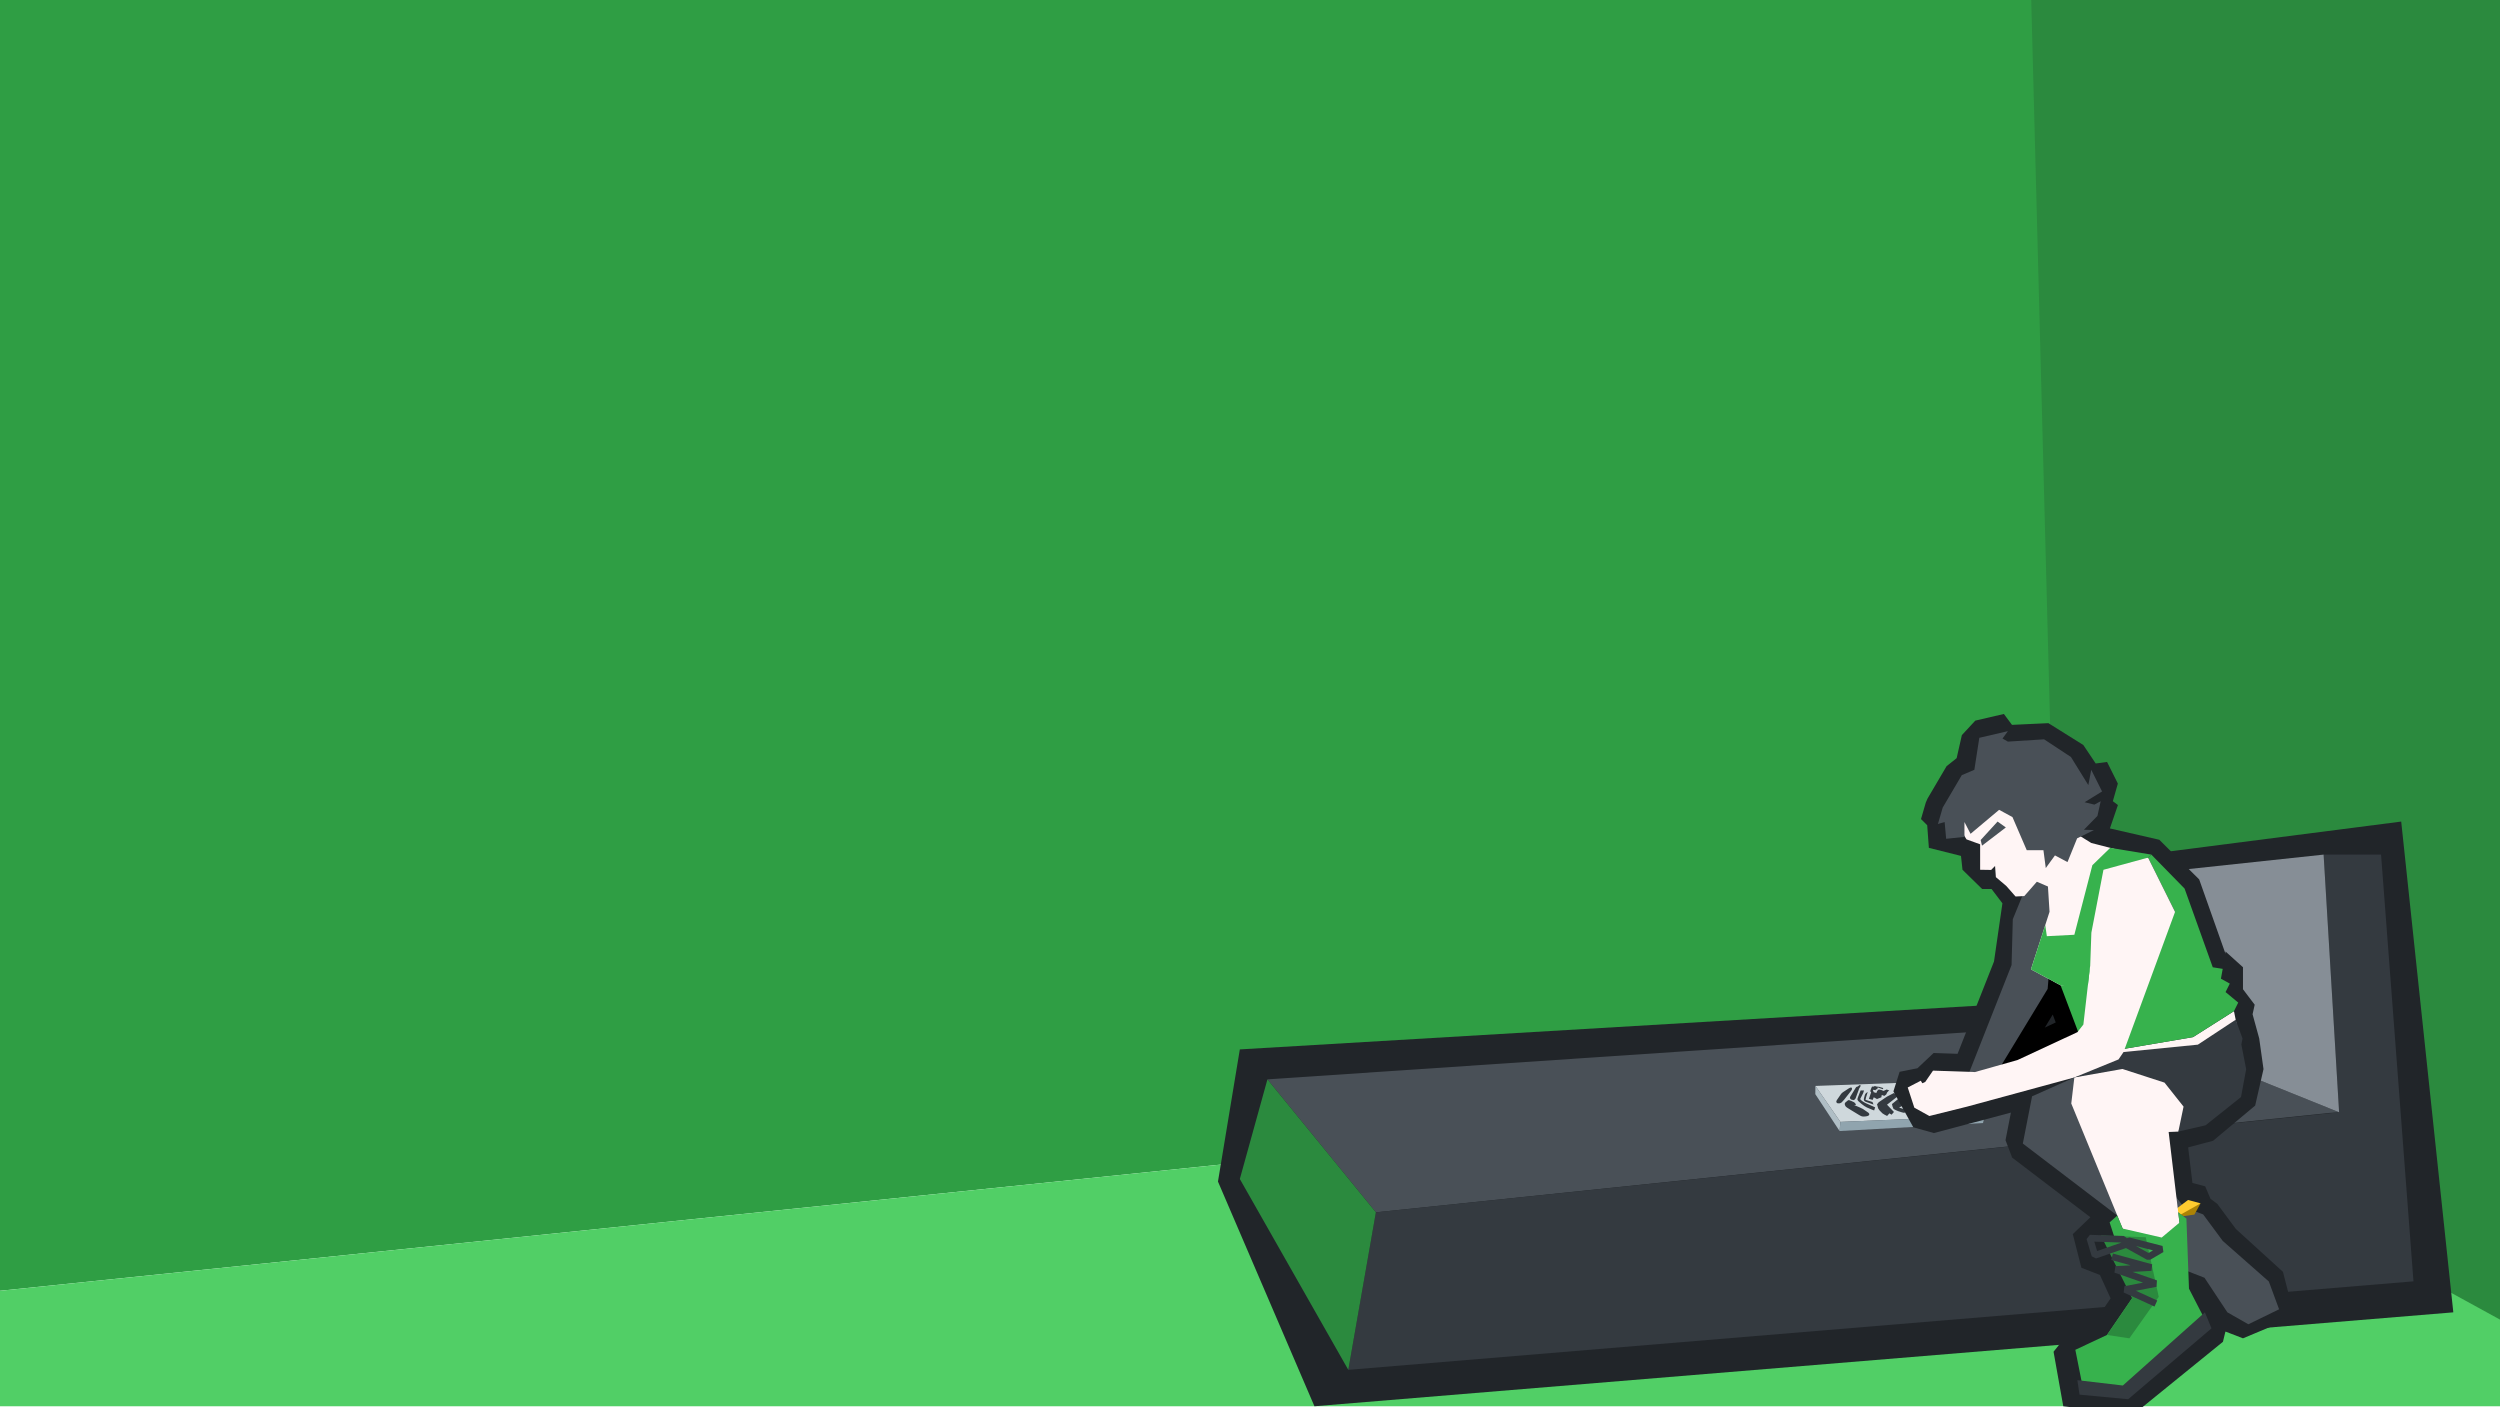
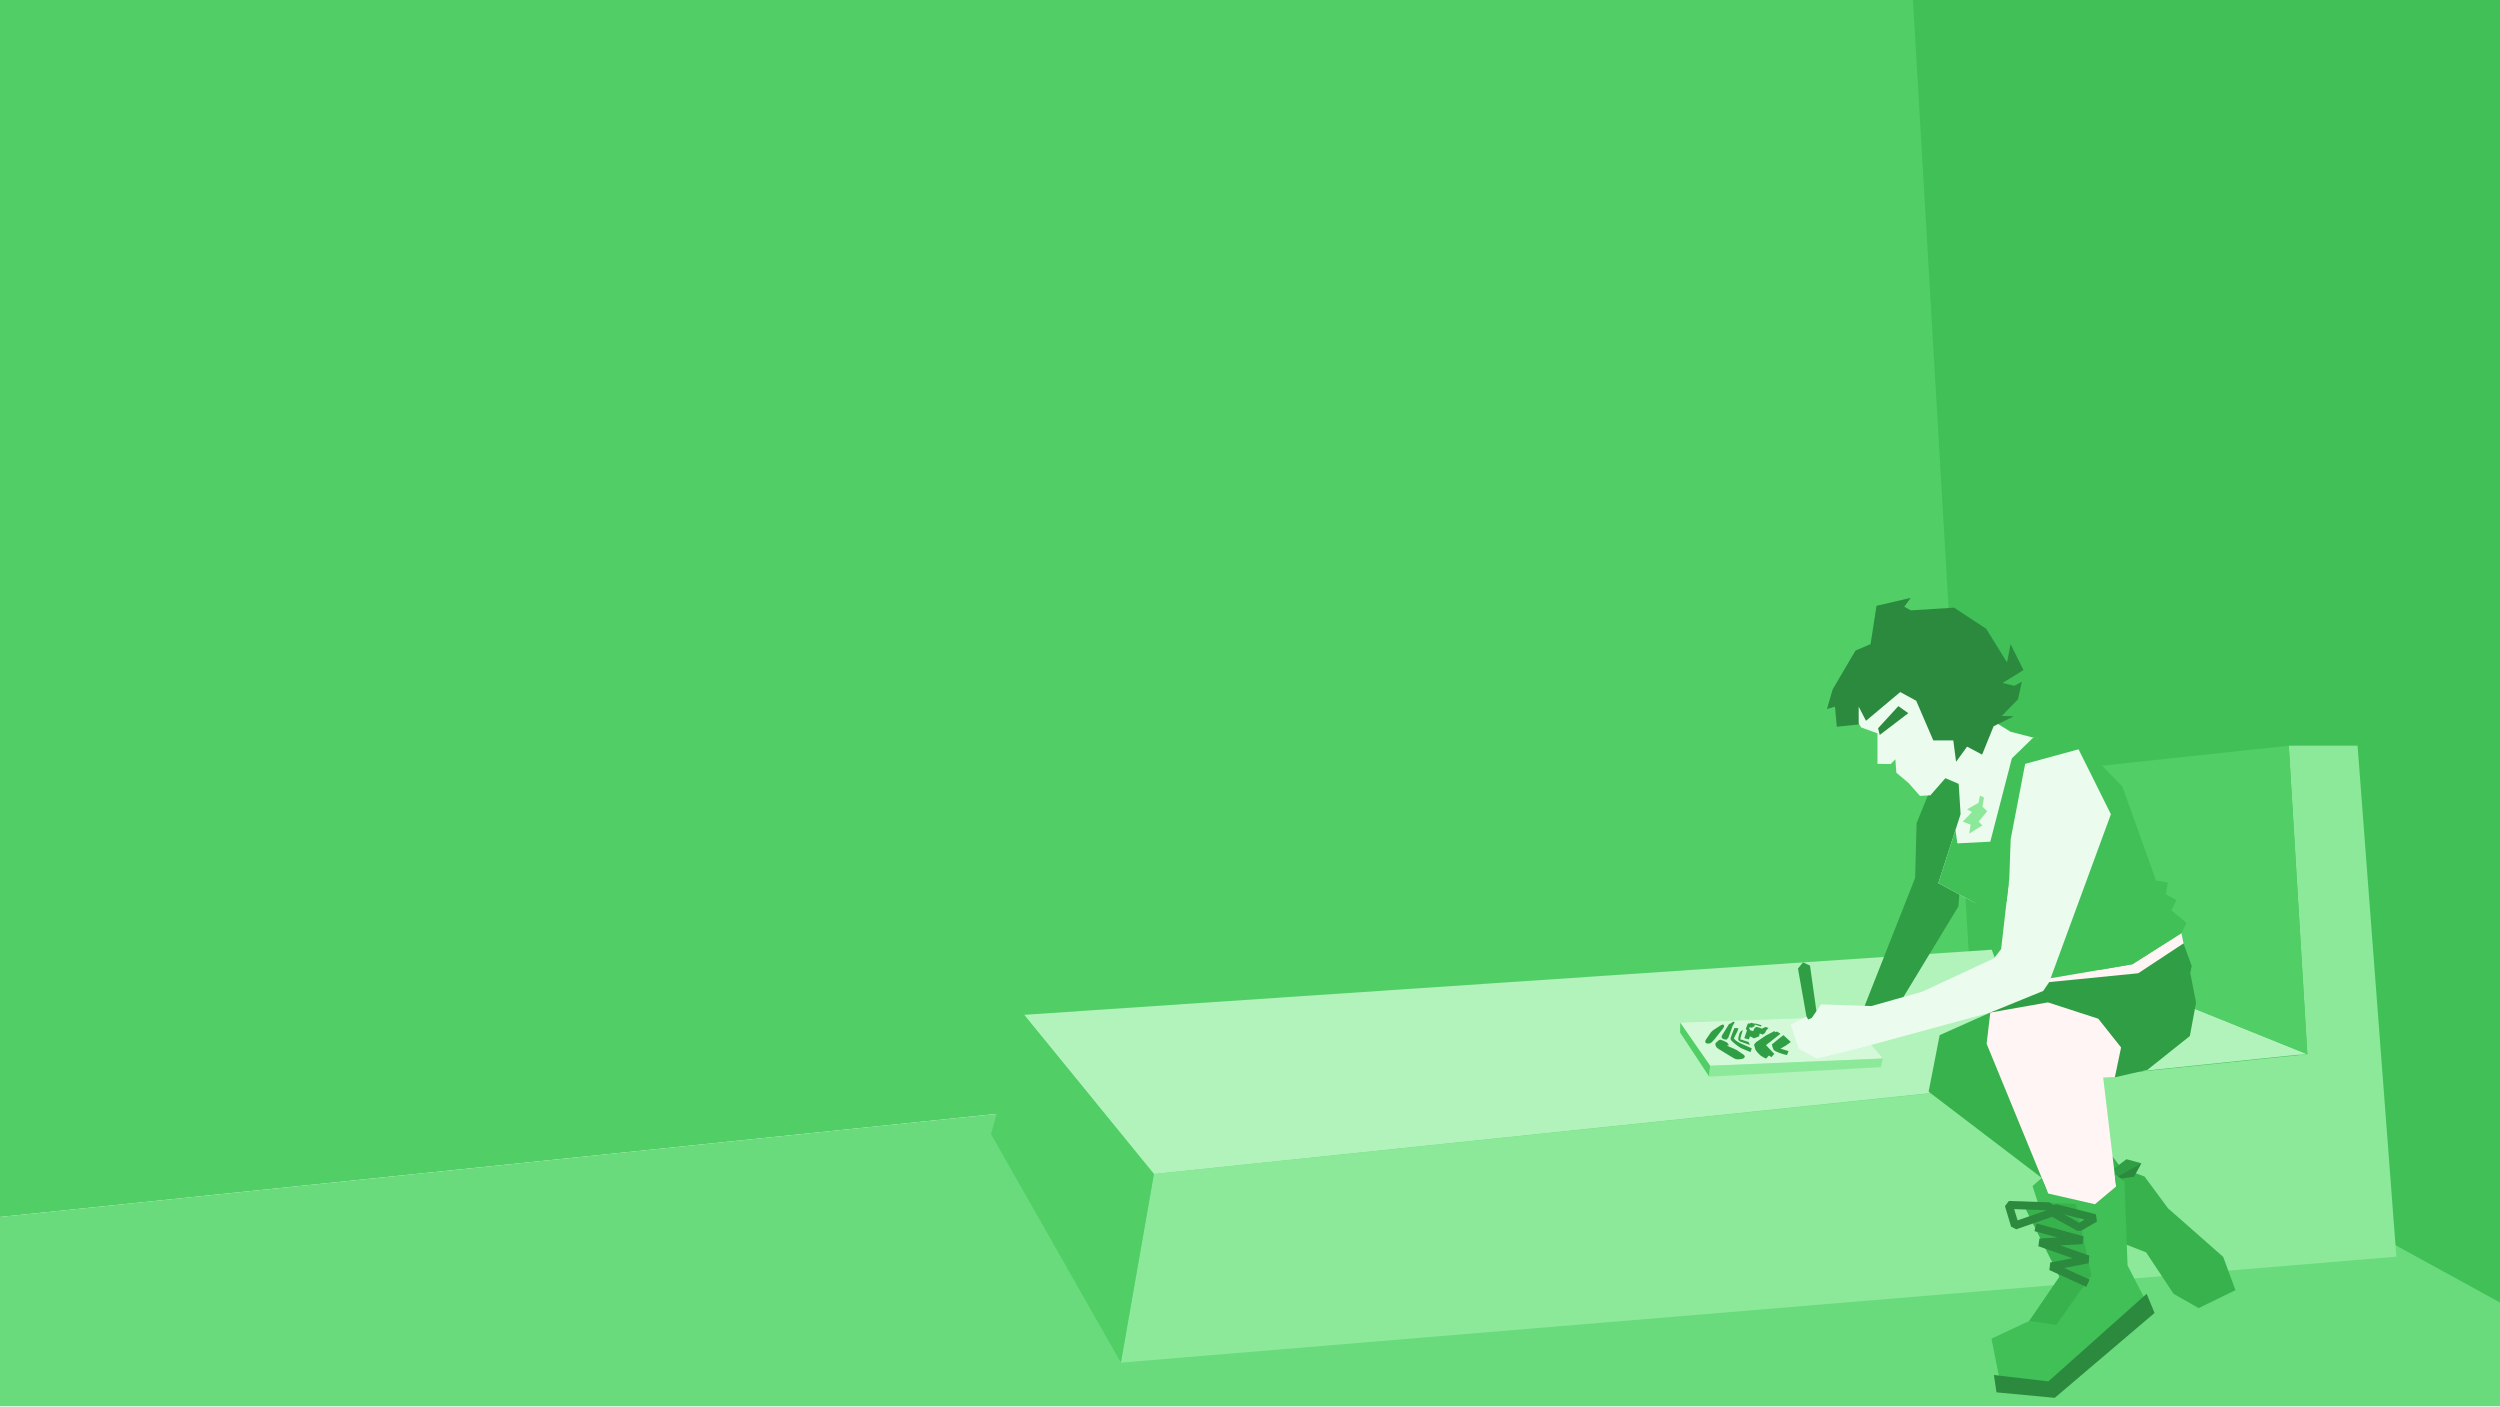
<svg xmlns="http://www.w3.org/2000/svg" version="1.1" id="svg3820" width="960" height="540" viewBox="0 0 960 540">
  <defs id="defs3824">
    <clipPath id="clipPath3842" clipPathUnits="userSpaceOnUse">
      <rect style="stroke-width:3.775" y="0" x="0" height="1056" width="816" id="rect3844" />
    </clipPath>
    <clipPath id="clipPath3842-3" clipPathUnits="userSpaceOnUse">
      <rect style="stroke-width:3.775" y="0" x="0" height="1056" width="816" id="rect3844-5" />
    </clipPath>
    <clipPath id="clipPath3842-3-9" clipPathUnits="userSpaceOnUse">
      <rect style="stroke-width:3.775" y="0" x="0" height="1056" width="816" id="rect3844-5-1" />
    </clipPath>
    <clipPath id="clipPath3842-3-9-2" clipPathUnits="userSpaceOnUse">
      <rect style="stroke-width:3.775" y="0" x="0" height="1056" width="816" id="rect3844-5-1-7" />
    </clipPath>
    <clipPath id="clipPath3842-3-9-2-3" clipPathUnits="userSpaceOnUse">
      <rect style="stroke-width:3.775" y="0" x="0" height="1056" width="816" id="rect3844-5-1-7-6" />
    </clipPath>
  </defs>
  <g style="display:inline" id="layer8" transform="translate(0,-516)" />
  <g style="display:inline" id="layer13" transform="translate(0,-516)">
    <g style="display:inline;opacity:1" id="layer16">
-       <path id="path1056" d="M -5.684341886080802e-14,1011.662 3.979039320256561e-13,516 H 960 L 960,912.401 Z" style="fill:#2f9e44;stroke:none;stroke-width:0.298px;stroke-linecap:butt;stroke-linejoin:miter;stroke-opacity:1" />
+       <path id="path1056" d="M 2.842170943040401e-14,516 H 960 V 884.046 L 2.842170943040401e-14,983.308 Z" style="display:inline;fill:#51cf66;stroke:none;stroke-width:0.357px;stroke-linecap:butt;stroke-linejoin:miter;stroke-opacity:1" />
+       <path id="path1022" d="M 960,884.046 V 936.117 1056 H 2.842170943040401e-14 V 983.308 Z" style="display:inline;fill:#69db7c;stroke:none;stroke-width:0.357px;stroke-linecap:butt;stroke-linejoin:miter;stroke-opacity:1" />
+       <path style="font-variation-settings:normal;display:inline;vector-effect:none;fill:#40c057;fill-opacity:1;stroke-width:1;stroke-linecap:butt;stroke-linejoin:miter;stroke-miterlimit:4;stroke-dasharray:1, 5.997;stroke-dashoffset:0;stroke-opacity:1;-inkscape-stroke:none;paint-order:fill markers stroke" d="M 1920,473.46 1581.535,287.798 1543.485,-361.913 H 1920 Z" id="path18" transform="matrix(0.5987275,0,0,0.5987275,-189.5568,732.6872)" />
+       <path id="path880" style="display:inline;fill:#b2f2bb;stroke:none;stroke-width:0.357px;stroke-linecap:butt;stroke-linejoin:miter;stroke-opacity:1" d="M 783.329,879.409 778.969,879.718 778.987,879.725 393.236,905.695 443.106,966.818 881.527,921.119 886.019,920.827 Z" />
+       <path id="path14" style="font-variation-settings:normal;display:inline;vector-effect:none;fill:#8ce99a;fill-opacity:1;stroke-width:0.598;stroke-linecap:butt;stroke-linejoin:miter;stroke-miterlimit:4;stroke-dasharray:0.598, 3.591;stroke-dashoffset:0;stroke-opacity:1;-inkscape-stroke:none;paint-order:fill markers stroke" d="M 878.891,802.34 886.019,920.827 443.106,966.818 430.419,1039.259 920.209,998.562 905.306,802.34 Z" />
+       <path style="font-variation-settings:normal;display:inline;vector-effect:none;fill:#51cf66;fill-opacity:1;stroke-width:0.598;stroke-linecap:butt;stroke-linejoin:miter;stroke-miterlimit:4;stroke-dasharray:0.598, 3.591;stroke-dashoffset:0;stroke-opacity:1;-inkscape-stroke:none;paint-order:fill markers stroke" d="M 393.236,905.695 380.545,951.502 430.419,1039.259 443.106,966.818 Z" id="path19" />
+       <path style="font-variation-settings:normal;display:inline;vector-effect:none;fill:#51cf66;fill-opacity:1;stroke-width:0.598;stroke-linecap:butt;stroke-linejoin:miter;stroke-miterlimit:4;stroke-dasharray:0.598, 3.591;stroke-dashoffset:0;stroke-opacity:1;-inkscape-stroke:none;paint-order:fill markers stroke;stop-color:#000000" d="M 878.891,802.34 782.045,812.708 795.297,872.256 842.837,903.41 886.019,920.827 Z" id="path21" />
+       <path style="display:inline;fill:#d3f9d8;stroke:none;stroke-width:0.357px;stroke-linecap:butt;stroke-linejoin:miter;stroke-opacity:1" d="M 723.023,922.46 656.699,925.246 645.21,908.711 709.269,906.372 Z" id="path1190" />
+       <path style="display:inline;fill:#51cf66;stroke:none;stroke-width:0.357px;stroke-linecap:butt;stroke-linejoin:miter;stroke-opacity:1" d="M 656.699,925.246 656.326,929.449 645.167,912.499 645.21,908.711 Z" id="path1192" />
+       <path style="display:inline;fill:#8ce99a;stroke:none;stroke-width:0.357px;stroke-linecap:butt;stroke-linejoin:miter;stroke-opacity:1" d="M 723.023,922.46 722.272,925.781 656.326,929.449 656.699,925.246 Z" id="path1194" />
+       <path style="display:inline;fill:#2f9e44;fill-rule:nonzero;stroke:none;stroke-width:0.357" d="M 665.5,908.341 C 665.536,908.334 665.574,908.336 665.609,908.351 665.769,908.444 665.953,908.492 666.122,908.568 665.833,909.061 665.544,909.555 665.255,910.048 665.191,910.083 665.155,910.19 665.217,910.244 L 663.673,914.477 C 663.437,914.733 663.201,914.99 662.964,915.246 662.568,915.173 662.171,915.099 661.774,915.025 661.502,914.847 661.207,914.636 661.12,914.304 661.12,914.299 661.12,914.298 661.12,914.294 661.075,914.263 661.044,914.236 661.048,914.228 661.068,914.201 661.086,914.174 661.105,914.147 661.098,913.921 661.194,913.698 661.314,913.51 661.954,912.462 662.604,911.421 663.247,910.376 663.461,910.03 663.675,909.684 663.888,909.338 664.025,909.153 664.25,909.02 664.485,909.038 664.856,908.925 665.083,908.586 665.401,908.386 665.43,908.364 665.464,908.348 665.501,908.341 Z M 673.387,908.744 673.417,908.78 C 673.424,908.848 673.323,908.728 673.387,908.744 Z M 672.57,908.762 C 672.827,908.841 673.083,908.92 673.339,908.998 L 674.518,909.125 C 675.156,909.314 675.794,909.503 676.432,909.693 676.344,909.866 676.257,910.038 676.169,910.211 675.473,909.964 674.778,909.718 674.082,909.471 674,909.511 673.89,909.486 673.838,909.409 673.793,909.441 673.874,909.507 673.82,909.534 673.757,909.795 673.692,910.056 673.627,910.317 L 673.059,910.215 C 673.014,910.368 672.971,910.522 672.927,910.675 672.559,910.607 672.191,910.54 671.824,910.472 671.771,910.65 671.718,910.828 671.665,911.006 671.779,911.121 671.894,911.236 672.008,911.351 671.996,911.428 671.984,911.505 671.974,911.582 672.392,911.708 672.81,911.833 673.229,911.959 673.284,911.939 673.213,911.853 673.274,911.838 673.395,911.554 673.516,911.271 673.637,910.987 673.876,910.767 674.115,910.547 674.355,910.327 674.738,910.41 675.122,910.494 675.505,910.578 675.847,910.724 676.189,910.87 676.531,911.016 676.531,910.968 676.594,910.921 676.635,910.96 L 677.749,910.452 C 677.821,910.426 677.903,910.414 677.96,910.356 L 678.969,910.697 678.913,910.722 C 678.958,910.711 679.03,910.727 679.053,910.669 679.076,910.678 679.113,910.739 679.145,910.702 678.843,911.021 678.542,911.339 678.24,911.658 678.077,911.994 677.914,912.329 677.75,912.665 677.466,912.872 677.183,913.079 676.899,913.287 L 675.85,912.907 C 675.691,912.907 675.578,913.095 675.637,913.238 L 675.55,913.927 C 674.875,914.196 674.201,914.466 673.526,914.736 673.183,914.546 672.84,914.356 672.496,914.166 672.337,914.093 672.177,914.02 672.018,913.948 671.861,914.341 671.703,914.735 671.546,915.128 670.966,914.972 670.386,914.815 669.806,914.659 670.147,913.658 670.489,912.657 670.83,911.656 670.69,911.47 670.551,911.283 670.411,911.097 670.54,910.728 670.67,910.359 670.799,909.99 670.946,909.65 671.093,909.31 671.24,908.97 671.387,909.001 671.533,909.031 671.68,909.061 671.661,909.146 671.829,909.131 671.798,909.051 672.056,908.955 672.314,908.858 672.572,908.762 Z M 661.699,909.418 C 662.014,909.585 662.117,910.003 661.999,910.323 661.869,910.689 661.599,910.981 661.368,911.286 660.407,912.507 659.447,913.729 658.486,914.95 658.084,915.391 657.682,915.831 657.28,916.272 656.932,916.464 656.589,916.726 656.173,916.725 655.823,916.744 655.428,916.768 655.132,916.548 654.865,916.34 654.758,915.959 654.869,915.64 654.984,915.302 655.214,915.018 655.407,914.722 655.948,913.938 656.488,913.153 657.029,912.369 657.297,912.049 657.61,911.766 657.96,911.538 658.794,910.963 659.65,910.423 660.501,909.874 660.807,909.698 661.124,909.533 661.465,909.436 661.542,909.423 661.621,909.405 661.699,909.418 Z M 665.998,910.761 666.01,910.776 C 666.003,910.83 666.103,910.831 666.105,910.781 666.15,910.768 666.206,910.816 666.238,910.766 666.297,910.835 666.395,910.738 666.458,910.796 L 667.545,910.811 667.191,911.968 C 666.718,912.9 666.245,913.832 665.772,914.764 666.051,915.044 666.33,915.324 666.61,915.603 667.089,915.898 667.568,916.193 668.047,916.488 669.59,917.177 671.134,917.865 672.678,918.554 672.523,919.031 672.369,919.509 672.214,919.986 671.876,919.866 671.537,919.729 671.2,919.598 670.415,919.275 669.623,918.97 668.856,918.604 668.463,918.426 668.099,918.191 667.733,917.963 667.305,917.655 666.878,917.346 666.463,917.019 665.945,916.583 665.417,916.155 664.934,915.678 664.678,915.434 664.495,915.082 664.542,914.721 664.597,914.327 664.766,913.963 664.901,913.592 665.258,912.645 665.628,911.704 665.998,910.762 Z M 669.235,911.497 669.246,911.517 C 669,912.324 668.754,913.131 668.508,913.938 668.419,914.322 668.329,914.706 668.24,915.09 669.31,915.428 670.38,915.765 671.45,916.102 L 671.94,917.279 668.266,915.969 C 667.938,915.797 667.581,915.564 667.502,915.176 667.413,914.807 667.552,914.438 667.623,914.079 667.719,913.685 667.825,913.293 667.927,912.901 668.071,912.58 668.211,912.239 668.484,912.004 668.729,911.828 668.981,911.66 669.235,911.497 Z M 681.35,911.951 681.357,911.985 C 681.535,912.118 681.713,912.25 681.892,912.382 682.034,912.279 682.177,912.176 682.319,912.074 682.743,912.344 683.166,912.615 683.59,912.885 683.695,912.893 683.671,913.076 683.57,913.067 681.759,914.491 679.948,915.915 678.137,917.339 679.201,918.453 680.264,919.566 681.328,920.679 L 680.229,921.938 C 679.899,921.732 679.57,921.525 679.239,921.319 678.887,921.719 678.534,922.119 678.181,922.519 L 677.008,921.937 C 676.675,921.723 676.343,921.51 676.01,921.297 L 674.743,920.008 C 674.519,919.686 674.295,919.363 674.071,919.041 673.896,918.416 673.721,917.791 673.546,917.166 673.797,916.842 674.044,916.514 674.317,916.208 675.597,915.34 676.876,914.471 678.155,913.603 679.217,913.046 680.277,912.485 681.351,911.951 Z M 677.16,912.198 C 677.16,912.193 677.153,912.193 677.142,912.203 L 677.127,912.228 C 677.139,912.239 677.165,912.208 677.16,912.2 Z M 676.694,912.241 C 676.686,912.236 676.686,912.241 676.678,912.252 L 676.671,912.283 C 676.689,912.288 676.702,912.246 676.694,912.241 Z M 684.85,913.52 C 684.866,913.515 684.883,913.52 684.896,913.529 L 687.449,915.921 687.659,916.139 C 686.981,916.621 686.302,917.103 685.623,917.585 684.983,917.953 684.342,918.321 683.702,918.689 684.737,918.999 685.771,919.309 686.806,919.619 686.628,920.062 686.45,920.505 686.272,920.948 686.242,921.009 686.213,921.069 686.184,921.13 L 684.966,920.854 683.301,920.321 C 682.938,920.166 682.576,920.011 682.213,919.856 681.856,919.668 681.499,919.479 681.141,919.291 680.987,918.92 680.833,918.549 680.68,918.179 680.589,917.803 680.498,917.428 680.407,917.053 681.424,916.216 682.441,915.379 683.459,914.542 L 684.805,913.539 C 684.817,913.53 684.832,913.522 684.85,913.52 Z M 674.528,913.843 C 674.515,913.843 674.499,913.847 674.498,913.849 L 674.536,913.861 C 674.55,913.848 674.543,913.843 674.528,913.842 Z M 671.711,913.847 C 671.704,913.847 671.702,913.852 671.698,913.859 H 671.756 C 671.741,913.864 671.723,913.844 671.71,913.846 Z M 660.571,915.226 C 660.636,915.231 660.702,915.243 660.766,915.274 L 660.829,915.291 660.862,915.3 C 661.223,915.425 661.585,915.551 661.933,915.711 662.287,915.867 662.635,916.038 662.979,916.216 663.28,916.394 663.527,916.657 663.691,916.966 663.775,917.11 663.831,917.268 663.863,917.431 663.586,917.44 663.311,917.472 663.036,917.5 663.958,917.897 664.879,918.294 665.801,918.691 666.227,918.899 666.653,919.107 667.079,919.316 667.9,919.879 668.721,920.441 669.542,921.004 669.824,921.217 670.102,921.584 669.948,921.952 669.794,922.314 669.413,922.513 669.045,922.593 668.563,922.712 668.066,922.76 667.57,922.781 667.207,922.786 666.835,922.788 666.486,922.673 666.034,922.52 665.627,922.266 665.215,922.03 664.03,921.319 662.854,920.593 661.675,919.872 661.106,919.519 660.533,919.172 659.967,918.815 659.681,918.619 659.389,918.424 659.156,918.165 658.954,917.91 658.816,917.608 658.738,917.293 658.606,916.922 658.78,916.51 659.062,916.258 659.381,915.985 659.709,915.723 660.031,915.454 660.182,915.328 660.375,915.22 660.571,915.226 Z" id="path1225" />
+       <path style="font-variation-settings:normal;vector-effect:none;fill:#2f9e44;fill-opacity:1;stroke-width:0.598;stroke-linecap:butt;stroke-linejoin:miter;stroke-miterlimit:4;stroke-dasharray:0.598, 3.591;stroke-dashoffset:0;stroke-opacity:1;-inkscape-stroke:none;paint-order:fill markers stroke;stop-color:#000000" d="M 743.586,813.408 735.978,832.058 735.409,853.127 715.083,904.643 726.765,905.695 751.997,864.108 756.32,812.708 Z" id="path2" />
+       <path style="font-variation-settings:normal;vector-effect:none;fill:#fff5f5;fill-opacity:1;stroke-width:0.598;stroke-linecap:butt;stroke-linejoin:miter;stroke-miterlimit:4;stroke-dasharray:0.598, 3.591;stroke-dashoffset:0;stroke-opacity:1;-inkscape-stroke:none;paint-order:fill markers stroke;stop-color:#000000" d="M 776.123,900.421 776.984,893.389 818.833,886.269 837.67,874.324 839.245,882.194 821.66,894.869 787.972,896.025 Z" id="path7" />
+       <path style="font-variation-settings:normal;vector-effect:none;fill:#40c057;fill-opacity:1;stroke-width:0.598;stroke-linecap:butt;stroke-linejoin:miter;stroke-miterlimit:4;stroke-dasharray:0.598, 3.591;stroke-dashoffset:0;stroke-opacity:1;-inkscape-stroke:none;paint-order:fill markers stroke;stop-color:#000000" d="M 837.67,874.324 839.626,870.394 833.805,865.546 835.756,861.654 831.673,859.403 832.494,854.879 827.926,854.155 814.962,817.964 799.672,802.34 798.166,803.724 799.672,806.753 810.581,828.688 757.946,862.458 768.936,891.56 785.661,891.913 818.833,886.269 Z" id="path8" />
+       <path id="path1" style="font-variation-settings:normal;vector-effect:none;fill:#ebfbee;fill-opacity:1;stroke-width:0.598;stroke-linecap:butt;stroke-linejoin:miter;stroke-miterlimit:4;stroke-dasharray:0.598, 3.591;stroke-dashoffset:0;stroke-opacity:1;-inkscape-stroke:none;paint-order:fill markers stroke;stop-color:#000000" d="M 749.836,755.864 724.79,758.542 707.45,783.567 714.688,795.336 720.953,797.602 V 809.311 L 726.016,809.393 727.818,807.563 728.19,812.708 732.956,816.738 737.239,821.605 741.265,821.403 747.033,814.817 752.134,817.007 752.867,828.641 744.311,855.12 757.946,862.458 769.978,861.412 771.582,853.026 768.426,880.477 765.699,883.977 738.117,896.81 718.574,902.332 699.285,901.674 695.714,906.867 694.359,907.481 693.672,906.309 687.66,909.421 690.698,918.712 697.612,922.538 714.954,918.224 782.274,899.923 786.902,893.123 810.581,828.688 798.166,803.724 772.053,796.99 761.577,790.512 762.433,772.153 Z" />
+       <path style="font-variation-settings:normal;vector-effect:none;fill:#40c057;fill-opacity:1;stroke-width:0.598;stroke-linecap:butt;stroke-linejoin:miter;stroke-miterlimit:4;stroke-dasharray:0.598, 3.591;stroke-dashoffset:0;stroke-opacity:1;-inkscape-stroke:none;paint-order:fill markers stroke;stop-color:#000000" d="M 757.946,862.458 744.311,855.12 750.895,834.744 751.63,839.851 764.274,839.201 772.559,807.216 780.77,799.238 799.672,802.34 798.166,803.724 777.661,809.32 772.102,838.242 771.582,853.026 770.526,862.212 Z" id="path9" />
+       <path id="path6" style="fill:#37b24d;fill-opacity:1;stroke-width:0.598;stroke-dasharray:0.598, 3.591;-inkscape-stroke:none;paint-order:fill markers stroke" d="M 782.274,899.923 764.273,904.817 744.836,913.486 740.589,935.209 784.171,968.433 785.296,972.964 790.241,973.061 815.78,993.669 824.116,996.911 834.646,1012.817 844.283,1018.307 858.419,1011.415 853.707,998.643 832.524,979.991 823.502,967.786 814.561,964.443 H 814.56 L 809.428,957.841 788.458,930.867 812.105,929.684 805.736,907.185 Z" />
+       <path id="path3" style="fill:#2b8a3e;fill-opacity:1;stroke-width:0.598;stroke-dasharray:0.598, 3.591;-inkscape-stroke:none;paint-order:fill markers stroke" d="M 733.715,745.576 720.573,748.633 718.295,763.352 712.513,765.805 703.752,780.7 701.553,788.264 704.63,787.358 705.328,795.068 713.739,794.192 V 787.358 L 716.542,792.79 729.685,781.751 735.817,785.08 742.389,800.319 H 750.061 L 751.14,808.521 755.36,802.707 761.129,805.777 765.553,794.865 773.298,791.057 768.668,790.912 774.894,784.554 776.389,777.796 773.48,779.358 768.992,778.258 777.022,773.301 772.054,763.352 770.703,770.383 762.714,757.463 750.362,749.333 733.715,750.385 731.248,748.971 Z" />
+       <path style="font-variation-settings:normal;vector-effect:none;fill:#2b8a3e;fill-opacity:1;stroke-width:0.535;stroke-linecap:butt;stroke-linejoin:miter;stroke-miterlimit:4;stroke-dasharray:0.535, 3.209;stroke-dashoffset:0;stroke-opacity:1;-inkscape-stroke:none;paint-order:fill markers stroke" d="M 814.328,968.575 819.472,967.877 822.306,962.705 813.301,964.476 812.771,967.383 Z" id="path12-2" />
+       <path style="font-variation-settings:normal;vector-effect:none;fill:#2f9e44;fill-opacity:1;stroke-width:0.535;stroke-linecap:butt;stroke-linejoin:miter;stroke-miterlimit:4;stroke-dasharray:0.535, 3.209;stroke-dashoffset:0;stroke-opacity:1;-inkscape-stroke:none;paint-order:fill markers stroke" d="M 813.297,967.786 822.306,962.705 816.562,961.14 810.557,965.687 Z" id="path12" />
+       <path style="fill:#fff5f5;fill-opacity:1;stroke-width:0.598;stroke-dasharray:0.598, 3.591;-inkscape-stroke:none;paint-order:fill markers stroke" d="M 764.274,904.816 762.862,916.798 793.874,992.297 815.063,992.253 807.634,929.882 812.105,929.684 821.269,910.718 797.965,895.682 Z" id="path5" />
+       <path style="font-variation-settings:normal;vector-effect:none;fill:#2f9e44;fill-opacity:1;stroke-width:0.598;stroke-linecap:butt;stroke-linejoin:miter;stroke-miterlimit:4;stroke-dasharray:0.598, 3.591;stroke-dashoffset:0;stroke-opacity:1;-inkscape-stroke:none;paint-order:fill markers stroke;stop-color:#000000" d="M 840.905,913.825 824.623,926.808 812.105,929.684 814.495,918.223 805.736,907.185 786.394,900.913 764.274,904.816 784.588,896.523 786.902,893.123 821.075,889.729 838.458,878.259 841.606,886.902 841.074,889.667 843.282,901.011 Z" id="path4" />
+       <path style="font-variation-settings:normal;vector-effect:none;fill:#40c057;fill-opacity:1;stroke-width:0.598;stroke-linecap:butt;stroke-linejoin:miter;stroke-miterlimit:4;stroke-dasharray:0.598, 3.591;stroke-dashoffset:0;stroke-opacity:1;-inkscape-stroke:none;paint-order:fill markers stroke;stop-color:#000000" d="M 780.493,971.444 784.027,968.323 786.482,974.301 804.443,978.426 812.601,971.584 812.033,966.818 815.804,969.707 816.984,1001.925 825.863,1019.184 789.437,1051.425 768.585,1049.498 764.73,1030.048 779.274,1023.214 790.839,1006.312 783.676,981.324 Z" id="path10" />
+       <path style="font-variation-settings:normal;vector-effect:none;fill:#37b24d;fill-opacity:1;stroke-width:0.598;stroke-linecap:butt;stroke-linejoin:miter;stroke-miterlimit:4;stroke-dasharray:0.598, 3.591;stroke-dashoffset:0;stroke-opacity:1;-inkscape-stroke:none;paint-order:fill markers stroke;stop-color:#000000" d="M 790.839,1006.312 776.471,977.48 797.121,978.306 803.088,1005.691 789.566,1024.768 779.274,1023.214 Z" id="path11" />
+       <path style="font-variation-settings:normal;vector-effect:none;fill:#2b8a3e;fill-opacity:1;stroke-width:0.599;stroke-linecap:butt;stroke-linejoin:bevel;stroke-miterlimit:4;stroke-dasharray:none;stroke-dashoffset:0;stroke-opacity:1;-inkscape-stroke:none;paint-order:fill markers stroke;stop-color:#000000" d="M 765.665,1044.007 786.575,1046.461 824.308,1012.817 827.345,1020.177 789.029,1052.769 766.658,1050.666 Z" id="path13" />
+       <path style="baseline-shift:baseline;display:inline;overflow:visible;vector-effect:none;fill:#2b8a3e;stroke-width:0.599;stroke-linejoin:bevel;paint-order:fill markers stroke;enable-background:accumulate;stop-color:#000000" d="M 771.42,977.177 769.902,979.149 772.266,987.038 774.237,988.044 788.014,983.263 797.681,988.637 799.2,988.62 805.222,985.095 804.829,982.289 789.726,978.409 788.371,978.742 788.297,978.583 786.956,977.691 Z M 773.448,980.31 785.907,980.723 785.918,980.746 774.743,984.626 Z M 792.615,982.314 800.461,984.33 798.406,985.534 Z M 782.035,985.796 781.225,988.751 790.16,991.202 783.143,991.584 782.722,994.56 795.879,999.149 787.299,1000.799 786.953,1003.698 801.126,1010.161 802.398,1007.373 792.591,1002.902 802.051,1001.082 802.266,998.13 791.055,994.221 799.742,993.748 800.064,990.741 Z" id="path15" />
+       <path style="font-variation-settings:normal;vector-effect:none;fill:#2b8a3e;fill-opacity:1;stroke:none;stroke-width:0.598;stroke-linecap:butt;stroke-linejoin:miter;stroke-miterlimit:4;stroke-dasharray:0.598, 3.591;stroke-dashoffset:0;stroke-opacity:1;-inkscape-stroke:none;paint-order:fill markers stroke;stop-color:#000000" d="M 721.196,795.636 728.97,787.15 732.775,789.855 721.815,798.235 Z" id="path16" />
+       <path style="font-variation-settings:normal;vector-effect:none;fill:#2f9e44;fill-opacity:1;stroke:none;stroke-width:0.599;stroke-linecap:butt;stroke-linejoin:bevel;stroke-miterlimit:4;stroke-dasharray:none;stroke-dashoffset:0;stroke-opacity:1;-inkscape-stroke:none;paint-order:fill markers stroke" d="M 694.359,907.481 693.672,906.309 690.421,887.925 692.347,885.558 695.042,886.783 697.5,904.271 695.713,906.867 Z" id="path25" />
+       <path id="path26" style="font-variation-settings:normal;vector-effect:none;fill:#8ce99a;fill-opacity:1;stroke:none;stroke-width:1;stroke-linecap:butt;stroke-linejoin:bevel;stroke-miterlimit:4;stroke-dasharray:none;stroke-dashoffset:0;stroke-opacity:1;-inkscape-stroke:none;paint-order:fill markers stroke" d="M 1584.125,143.371 1584.494,147.895 1578.221,152.566 1581.871,154.008 1577.564,160.377 1583.258,161.898 1583.865,167.535 1590.977,161.812 1587.854,159.557 1591.582,152.707 1587.68,150.105 1587.131,144.41 Z" transform="matrix(0.5800065,0.04613705,-0.1652703,0.6049061,-134.8045,661.6937)" />
    </g>
-     <g id="layer17" style="display:inline">
-       <path id="path1022" d="M 960,912.401 V 955.885 1056 H -5.684341886080802e-14 V 1011.662 Z" style="display:inline;fill:#51cf66;stroke:none;stroke-width:0.298px;stroke-linecap:butt;stroke-linejoin:miter;stroke-opacity:1" />
-     </g>
-     <g id="layer15" style="display:inline">
-       <path style="font-variation-settings:normal;opacity:1;vector-effect:none;fill:#2b8a3e;fill-opacity:1;stroke-width:1;stroke-linecap:butt;stroke-linejoin:miter;stroke-miterlimit:4;stroke-dasharray:1, 5.997;stroke-dashoffset:0;stroke-opacity:1;-inkscape-stroke:none;paint-order:fill markers stroke" d="M 1920,473.46 1581.535,287.798 1559.983,-540 H 1920 Z" id="path18" transform="matrix(0.5,0,0,0.5,-5.684341886080802e-14,786)" />
-       <path style="font-variation-settings:normal;opacity:1;vector-effect:none;fill:#212529;fill-opacity:1;stroke-width:0.5;stroke-linecap:butt;stroke-linejoin:miter;stroke-miterlimit:4;stroke-dasharray:0.5, 2.999;stroke-dashoffset:0;stroke-opacity:1;-inkscape-stroke:none;paint-order:fill markers stroke" d="M 467.699,969.721 476.094,918.97 815.996,898.831 824.997,843.985 922.063,831.482 942.074,1019.938 504.739,1056 Z" id="path22" />
-       <path id="path880" style="fill:#495057;stroke:none;stroke-width:0.298px;stroke-linecap:butt;stroke-linejoin:miter;stroke-opacity:1" d="M 812.461,908.528 808.82,908.786 808.835,908.792 486.693,930.479 528.34,981.523 894.467,943.36 898.218,943.116 Z" />
-       <path id="path14" style="font-variation-settings:normal;opacity:1;vector-effect:none;fill:#343a40;fill-opacity:1;stroke-width:0.5;stroke-linecap:butt;stroke-linejoin:miter;stroke-miterlimit:4;stroke-dasharray:0.5, 2.999;stroke-dashoffset:0;stroke-opacity:1;-inkscape-stroke:none;paint-order:fill markers stroke" d="M 892.266,844.167 898.218,943.116 528.34,981.523 517.744,1042.02 926.771,1008.033 914.325,844.167 Z" />
-       <path style="font-variation-settings:normal;opacity:1;vector-effect:none;fill:#2b8a3e;fill-opacity:1;stroke-width:0.5;stroke-linecap:butt;stroke-linejoin:miter;stroke-miterlimit:4;stroke-dasharray:0.5, 2.999;stroke-dashoffset:0;stroke-opacity:1;-inkscape-stroke:none;paint-order:fill markers stroke" d="M 486.693,930.479 476.094,968.733 517.744,1042.019 528.34,981.523 Z" id="path19" />
-       <path style="font-variation-settings:normal;opacity:1;vector-effect:none;fill:#868e96;fill-opacity:1;stroke-width:0.5;stroke-linecap:butt;stroke-linejoin:miter;stroke-miterlimit:4;stroke-dasharray:0.5, 2.999;stroke-dashoffset:0;stroke-opacity:1;-inkscape-stroke:none;paint-order:fill markers stroke" d="M 892.265,844.167 811.389,852.825 822.455,902.554 862.156,928.572 898.218,943.116 Z" id="path21" />
-     </g>
-     <g id="layer18">
-       <path style="fill:#cfd8dc;stroke:none;stroke-width:0.298px;stroke-linecap:butt;stroke-linejoin:miter;stroke-opacity:1" d="M 762.1,944.48 706.712,946.806 697.117,932.999 750.613,931.045 Z" id="path1190" />
-       <path style="fill:#b0bec5;stroke:none;stroke-width:0.298px;stroke-linecap:butt;stroke-linejoin:miter;stroke-opacity:1" d="M 706.712,946.806 706.4,950.317 697.082,936.162 697.118,932.999 Z" id="path1192" />
-       <path style="fill:#90a4ae;stroke:none;stroke-width:0.298px;stroke-linecap:butt;stroke-linejoin:miter;stroke-opacity:1" d="M 762.1,944.48 761.473,947.254 706.4,950.317 706.712,946.806 Z" id="path1194" />
-       <path style="opacity:1;fill:#343a40;fill-rule:nonzero;stroke:none;stroke-width:0.298" d="M 714.062,932.689 C 714.092,932.683 714.123,932.685 714.152,932.698 714.287,932.775 714.44,932.815 714.581,932.879 714.34,933.291 714.098,933.703 713.857,934.115 713.803,934.144 713.774,934.233 713.825,934.278 L 712.536,937.813 C 712.339,938.028 712.141,938.242 711.944,938.456 711.613,938.394 711.282,938.333 710.951,938.271 710.723,938.123 710.477,937.946 710.404,937.669 710.404,937.665 710.404,937.664 710.404,937.661 710.367,937.635 710.34,937.612 710.344,937.605 710.36,937.583 710.375,937.56 710.392,937.538 710.386,937.349 710.466,937.163 710.566,937.006 711.1,936.131 711.643,935.261 712.181,934.388 712.359,934.1 712.537,933.811 712.716,933.522 712.83,933.367 713.018,933.257 713.214,933.272 713.524,933.177 713.714,932.894 713.979,932.727 714.003,932.709 714.032,932.695 714.062,932.689 Z M 720.648,933.026 720.673,933.056 C 720.679,933.113 720.595,933.012 720.648,933.026 Z M 719.966,933.041 C 720.18,933.107 720.394,933.173 720.608,933.238 L 721.593,933.344 C 722.126,933.502 722.658,933.66 723.191,933.818 723.118,933.963 723.045,934.107 722.971,934.251 722.39,934.045 721.809,933.839 721.229,933.633 721.16,933.666 721.068,933.646 721.025,933.581 720.987,933.608 721.055,933.663 721.01,933.686 720.957,933.904 720.902,934.122 720.849,934.34 L 720.374,934.254 C 720.337,934.382 720.301,934.51 720.264,934.639 719.957,934.582 719.65,934.525 719.343,934.469 719.299,934.617 719.254,934.766 719.21,934.915 719.306,935.011 719.401,935.107 719.497,935.203 719.486,935.267 719.477,935.332 719.468,935.396 719.817,935.501 720.167,935.606 720.516,935.711 720.563,935.694 720.503,935.622 720.554,935.61 720.655,935.373 720.756,935.136 720.857,934.899 721.056,934.715 721.256,934.532 721.456,934.348 721.777,934.418 722.097,934.487 722.417,934.557 722.703,934.679 722.988,934.801 723.274,934.923 723.273,934.883 723.326,934.844 723.36,934.876 L 724.291,934.452 C 724.351,934.43 724.42,934.42 724.467,934.372 L 725.31,934.657 725.263,934.678 C 725.3,934.669 725.361,934.682 725.38,934.634 725.399,934.641 725.43,934.692 725.456,934.661 725.205,934.927 724.953,935.193 724.701,935.459 724.565,935.74 724.428,936.02 724.292,936.3 724.055,936.473 723.818,936.646 723.581,936.819 L 722.705,936.502 C 722.572,936.502 722.478,936.66 722.527,936.779 L 722.455,937.354 C 721.891,937.579 721.328,937.805 720.764,938.03 720.478,937.871 720.191,937.712 719.904,937.553 719.771,937.493 719.638,937.432 719.505,937.371 719.373,937.7 719.242,938.029 719.111,938.357 718.626,938.227 718.142,938.096 717.658,937.965 717.943,937.129 718.228,936.293 718.513,935.457 718.396,935.302 718.279,935.146 718.163,934.991 718.271,934.683 718.379,934.374 718.487,934.066 718.61,933.782 718.733,933.499 718.856,933.215 718.978,933.24 719.1,933.265 719.223,933.291 719.207,933.362 719.347,933.349 719.321,933.282 719.536,933.202 719.752,933.121 719.967,933.041 Z M 710.888,933.589 C 711.15,933.728 711.237,934.077 711.138,934.345 711.029,934.65 710.804,934.894 710.611,935.149 709.809,936.169 709.006,937.189 708.204,938.209 707.869,938.576 707.533,938.944 707.197,939.312 706.906,939.473 706.62,939.691 706.272,939.691 705.98,939.706 705.651,939.726 705.403,939.543 705.18,939.369 705.091,939.051 705.183,938.785 705.28,938.502 705.472,938.266 705.633,938.018 706.084,937.363 706.536,936.708 706.987,936.053 707.211,935.786 707.472,935.549 707.765,935.359 708.461,934.879 709.176,934.428 709.887,933.97 710.143,933.823 710.407,933.685 710.692,933.604 710.757,933.593 710.822,933.578 710.888,933.589 Z M 714.478,934.71 714.488,934.723 C 714.482,934.768 714.566,934.769 714.567,934.727 714.605,934.716 714.651,934.757 714.678,934.714 714.727,934.772 714.809,934.691 714.862,934.739 L 715.77,934.752 715.474,935.718 C 715.079,936.497 714.684,937.275 714.289,938.054 714.522,938.287 714.755,938.52 714.988,938.754 715.388,939 715.788,939.247 716.189,939.493 717.478,940.068 718.767,940.643 720.056,941.218 719.927,941.617 719.798,942.015 719.669,942.414 719.386,942.314 719.103,942.199 718.822,942.09 718.166,941.821 717.505,941.565 716.864,941.26 716.536,941.111 716.232,940.915 715.927,940.725 715.569,940.468 715.212,940.209 714.866,939.937 714.433,939.572 713.992,939.215 713.589,938.816 713.375,938.613 713.223,938.319 713.262,938.017 713.307,937.689 713.449,937.384 713.561,937.074 713.859,936.284 714.168,935.498 714.478,934.711 Z M 717.181,935.325 717.19,935.342 C 716.985,936.016 716.779,936.69 716.574,937.363 716.499,937.684 716.424,938.005 716.35,938.326 717.244,938.607 718.137,938.889 719.031,939.171 L 719.439,940.153 716.371,939.059 C 716.098,938.916 715.8,938.721 715.733,938.397 715.659,938.089 715.776,937.781 715.834,937.481 715.915,937.152 716.003,936.825 716.089,936.497 716.209,936.229 716.326,935.944 716.554,935.748 716.759,935.601 716.968,935.461 717.181,935.325 Z M 727.298,935.704 727.304,935.733 C 727.453,935.843 727.602,935.954 727.75,936.064 727.87,935.978 727.989,935.892 728.108,935.806 728.461,936.032 728.815,936.258 729.169,936.484 729.257,936.49 729.236,936.644 729.152,936.636 727.64,937.825 726.128,939.014 724.615,940.204 725.503,941.134 726.392,942.063 727.28,942.993 L 726.362,944.044 C 726.087,943.872 725.811,943.7 725.536,943.527 725.241,943.861 724.947,944.195 724.652,944.529 L 723.672,944.043 C 723.394,943.865 723.116,943.687 722.839,943.509 L 721.781,942.433 C 721.594,942.164 721.407,941.894 721.22,941.625 721.074,941.103 720.927,940.581 720.781,940.059 720.991,939.788 721.197,939.514 721.425,939.259 722.493,938.534 723.562,937.809 724.63,937.083 725.517,936.618 726.402,936.15 727.299,935.704 Z M 723.799,935.91 C 723.799,935.906 723.793,935.906 723.784,935.914 L 723.771,935.936 C 723.782,935.944 723.803,935.918 723.799,935.912 Z M 723.409,935.946 C 723.403,935.942 723.403,935.946 723.396,935.955 L 723.39,935.982 C 723.405,935.986 723.416,935.95 723.41,935.946 Z M 730.221,937.014 C 730.234,937.01 730.248,937.014 730.259,937.022 L 732.391,939.019 732.567,939.201 C 732,939.604 731.434,940.006 730.867,940.409 730.332,940.716 729.797,941.024 729.262,941.331 730.126,941.59 730.99,941.849 731.855,942.108 731.706,942.478 731.557,942.848 731.408,943.218 731.384,943.268 731.359,943.319 731.335,943.369 L 730.318,943.139 728.927,942.693 C 728.625,942.564 728.322,942.435 728.019,942.305 727.721,942.148 727.422,941.991 727.124,941.834 726.995,941.524 726.867,941.214 726.738,940.905 726.662,940.591 726.586,940.278 726.51,939.965 727.36,939.266 728.21,938.567 729.059,937.868 L 730.183,937.03 C 730.194,937.023 730.206,937.016 730.221,937.014 Z M 721.601,937.284 C 721.59,937.284 721.577,937.288 721.576,937.289 L 721.608,937.299 C 721.619,937.288 721.614,937.284 721.601,937.284 Z M 719.248,937.288 C 719.242,937.288 719.241,937.292 719.237,937.298 H 719.286 C 719.273,937.302 719.258,937.285 719.248,937.287 Z M 709.945,938.439 C 710,938.443 710.054,938.453 710.108,938.479 L 710.161,938.493 710.188,938.501 C 710.49,938.605 710.793,938.711 711.083,938.844 711.379,938.974 711.669,939.117 711.956,939.266 712.208,939.414 712.414,939.634 712.551,939.892 712.621,940.012 712.668,940.144 712.694,940.281 712.463,940.288 712.234,940.315 712.004,940.338 712.774,940.669 713.543,941.001 714.313,941.333 714.669,941.506 715.025,941.68 715.38,941.854 716.066,942.324 716.751,942.794 717.437,943.264 717.673,943.442 717.905,943.748 717.776,944.056 717.648,944.358 717.329,944.524 717.022,944.591 716.619,944.691 716.204,944.73 715.79,944.748 715.487,944.752 715.176,944.754 714.885,944.658 714.507,944.53 714.168,944.318 713.824,944.121 712.834,943.527 711.852,942.921 710.867,942.319 710.392,942.024 709.913,941.735 709.441,941.436 709.202,941.273 708.959,941.109 708.764,940.893 708.595,940.68 708.48,940.428 708.415,940.165 708.305,939.855 708.45,939.512 708.685,939.301 708.951,939.073 709.226,938.854 709.495,938.629 709.62,938.525 709.782,938.434 709.945,938.439 Z" id="path1225" />
-     </g>
+     <g id="layer17" style="display:inline" />
+     <g id="layer15" style="display:inline" />
+     <g id="layer18" />
  </g>
-   <g id="layer20">
-     <path style="baseline-shift:baseline;display:inline;overflow:visible;opacity:1;vector-effect:none;fill:#212529;stroke-width:0.5;stroke-linejoin:bevel;paint-order:fill markers stroke;enable-background:accumulate;stop-color:#000000;stop-opacity:1" d="M 769.493,274.163 758.519,276.716 753.356,282.28 751.354,291.131 747.481,294.222 740.165,306.66 739.499,308.204 737.662,314.521 740.048,316.898 740.685,325.577 753.02,328.67 753.595,333.989 761.15,341.383 H 764.762 L 768.927,346.869 765.701,369.203 751.71,404.663 742.506,404.35 736.298,410.209 729.453,411.572 727.069,419.09 734.711,432.877 742.62,435.094 772.189,427.233 770.118,437.826 772.66,444.516 802.703,467.419 795.951,473.904 799.258,486.819 806.378,489.603 810.476,498.572 804.523,507.271 794.048,512.193 788.564,519.071 792.292,540 819.099,543.256 853.61,515.245 854.562,511.308 861.307,513.918 881.101,505.616 876.652,488.385 858.564,471.916 851.459,462.304 848.815,460.311 846.793,455.551 841.897,454.262 840.249,440.603 849.817,438.063 865.987,424.537 869.186,410.538 867.542,398.776 864.992,389.479 865.802,385.808 861.307,379.875 V 371.423 L 854.58,365.35 V 366.219 L 844.49,337.703 829.176,322.471 810.202,318.114 813.282,309.136 811.33,307.658 813.257,300.89 809.107,292.581 804.752,293.18 799.991,286.079 786.58,277.69 772.602,278.346 Z" id="path32" />
-     <path style="font-variation-settings:normal;opacity:1;vector-effect:none;fill:none;fill-opacity:1;stroke:#000000;stroke-width:13.553;stroke-linecap:butt;stroke-linejoin:bevel;stroke-miterlimit:4;stroke-dasharray:none;stroke-dashoffset:0;stroke-opacity:1;-inkscape-stroke:none;paint-order:fill markers stroke" d="M 768.696,408.757 785.777,380.605 786.622,375.874 791.264,378.372 797.948,396.073 774.704,407.06 Z" id="path33" />
-   </g>
-   <g id="layer6">
-     <path style="fill:#495057;fill-opacity:1;stroke-width:0.5;stroke-dasharray:0.5, 2.999;-inkscape-stroke:none;paint-order:fill markers stroke" d="M 779.272,337.411 772.919,352.985 772.443,370.58 755.468,413.601 765.224,414.479 786.296,379.75 789.906,336.825 Z" id="path2" />
-     <path style="font-variation-settings:normal;opacity:1;vector-effect:none;fill:#fff5f5;fill-opacity:1;stroke-width:0.5;stroke-linecap:butt;stroke-linejoin:miter;stroke-miterlimit:4;stroke-dasharray:0.5, 2.999;stroke-dashoffset:0;stroke-opacity:1;-inkscape-stroke:none;paint-order:fill markers stroke;stop-color:#000000;stop-opacity:1" d="M 806.444,410.075 807.162,404.203 842.111,398.257 857.842,388.282 859.157,394.854 844.471,405.439 816.339,406.404 Z" id="path7" />
-     <path style="fill:#37b24d;fill-opacity:1;stroke-width:0.5;stroke-dasharray:0.5, 2.999;-inkscape-stroke:none;paint-order:fill markers stroke" d="M 857.842,388.282 859.476,385 854.614,380.951 856.243,377.701 852.834,375.821 853.519,372.043 849.704,371.438 838.878,341.215 826.11,328.167 824.852,329.323 826.11,331.853 835.219,350.17 791.264,378.372 800.441,402.675 814.409,402.97 842.111,398.257 Z" id="path8" />
-     <path id="path1" style="font-variation-settings:normal;opacity:1;vector-effect:none;fill:#fff5f5;fill-opacity:1;stroke-width:0.5;stroke-linecap:butt;stroke-linejoin:miter;stroke-miterlimit:4;stroke-dasharray:0.5, 2.999;stroke-dashoffset:0;stroke-opacity:1;-inkscape-stroke:none;paint-order:fill markers stroke;stop-color:#000000;stop-opacity:1" d="M 784.491,289.355 763.575,291.592 749.095,312.49 755.139,322.318 760.371,324.211 V 333.989 L 764.599,334.058 766.104,332.529 766.414,336.826 770.395,340.191 773.972,344.256 777.333,344.087 782.15,338.587 786.41,340.416 787.022,350.132 779.877,372.244 791.264,378.372 801.312,377.499 802.651,370.495 800.016,393.42 797.738,396.343 774.704,407.06 758.384,411.671 742.275,411.122 739.294,415.458 738.162,415.971 737.589,414.993 732.567,417.591 735.104,425.351 740.879,428.545 755.361,424.942 811.58,409.659 815.445,403.98 835.22,350.171 824.852,329.323 803.045,323.699 794.296,318.29 795.011,302.958 Z" />
-     <path style="font-variation-settings:normal;opacity:1;vector-effect:none;fill:#37b24d;fill-opacity:1;stroke-width:0.5;stroke-linecap:butt;stroke-linejoin:miter;stroke-miterlimit:4;stroke-dasharray:0.5, 2.999;stroke-dashoffset:0;stroke-opacity:1;-inkscape-stroke:none;paint-order:fill markers stroke;stop-color:#000000;stop-opacity:1" d="M 791.264,378.372 779.877,372.244 785.376,355.228 785.989,359.493 796.548,358.95 803.468,332.24 810.324,325.577 826.11,328.167 824.852,329.323 807.728,333.996 803.086,358.149 802.651,370.495 801.769,378.167 Z" id="path9" />
-     <path style="fill:#495057;fill-opacity:1;stroke-width:0.5;stroke-dasharray:0.5, 2.999;-inkscape-stroke:none;paint-order:fill markers stroke" d="M 796.548,413.746 780.316,420.986 776.768,439.127 840.029,487.353 846.01,477.502 840.363,465.882 816.744,435.501 836.492,434.513 831.173,415.724 811.58,409.659 Z" id="path6" />
-     <path style="font-variation-settings:normal;opacity:1;vector-effect:none;fill:#495057;fill-opacity:1;stroke:none;stroke-width:0.5;stroke-linecap:butt;stroke-linejoin:miter;stroke-miterlimit:4;stroke-dasharray:0.5, 2.999;stroke-dashoffset:0;stroke-opacity:1;-inkscape-stroke:none;paint-order:fill markers stroke" d="M 839.561,487.947 846.523,490.655 855.316,503.938 863.365,508.523 875.169,502.767 871.234,492.101 853.544,476.525 846.01,466.332 838.542,463.54 834.257,458.027 820.733,442.966 818.313,465.067 814.728,468.065 813.164,466.872 814.104,470.657 818.234,470.737 Z" id="path17" />
-     <path id="path3" style="fill:#495057;fill-opacity:1;stroke-width:0.5;stroke-dasharray:0.5, 2.999;-inkscape-stroke:none;paint-order:fill markers stroke" d="M 771.028,280.764 760.054,283.316 758.151,295.608 753.322,297.657 746.006,310.096 744.17,316.412 746.74,315.656 747.322,322.095 754.347,321.363 V 315.656 L 756.687,320.192 767.663,310.974 772.784,313.754 778.272,326.479 H 784.679 L 785.58,333.329 789.104,328.474 793.922,331.037 797.616,321.925 804.084,318.745 800.218,318.624 805.417,313.314 806.666,307.671 804.236,308.975 800.488,308.057 807.195,303.917 803.045,295.608 801.917,301.48 795.246,290.691 784.931,283.901 771.028,284.779 768.968,283.599 Z" />
-     <path style="font-variation-settings:normal;vector-effect:none;fill:#ad8305;fill-opacity:1;stroke-width:0.447;stroke-linecap:butt;stroke-linejoin:miter;stroke-miterlimit:4;stroke-dasharray:0.447, 2.68;stroke-dashoffset:0;stroke-opacity:1;-inkscape-stroke:none;paint-order:fill markers stroke" d="M 838.348,466.991 842.645,466.408 845.011,462.089 837.491,463.568 837.049,465.995 Z" id="path12-2" />
-     <path style="font-variation-settings:normal;opacity:1;vector-effect:none;fill:#ffcb2f;fill-opacity:1;stroke-width:0.447;stroke-linecap:butt;stroke-linejoin:miter;stroke-miterlimit:4;stroke-dasharray:0.447, 2.68;stroke-dashoffset:0;stroke-opacity:1;-inkscape-stroke:none;paint-order:fill markers stroke" d="M 837.488,466.332 845.011,462.089 840.214,460.782 835.199,464.579 Z" id="path12" />
-     <path style="fill:#fff5f5;fill-opacity:1;stroke-width:0.5;stroke-dasharray:0.5, 2.999;-inkscape-stroke:none;paint-order:fill markers stroke" d="M 796.548,413.746 795.369,423.752 821.268,486.801 838.962,486.765 832.758,434.678 836.492,434.513 844.145,418.674 824.684,406.118 Z" id="path5" />
-     <path style="font-variation-settings:normal;opacity:1;vector-effect:none;fill:#343a40;fill-opacity:1;stroke-width:0.5;stroke-linecap:butt;stroke-linejoin:miter;stroke-miterlimit:4;stroke-dasharray:0.5, 2.999;stroke-dashoffset:0;stroke-opacity:1;-inkscape-stroke:none;paint-order:fill markers stroke;stop-color:#000000;stop-opacity:1" d="M 860.543,421.269 846.946,432.111 836.492,434.513 838.488,424.942 831.173,415.724 815.021,410.487 796.548,413.746 813.513,406.82 815.445,403.981 843.983,401.146 858.499,391.568 861.128,398.785 860.684,401.094 862.528,410.568 Z" id="path4" />
-     <path style="font-variation-settings:normal;opacity:1;vector-effect:none;fill:#37b24d;fill-opacity:1;stroke-width:0.5;stroke-linecap:butt;stroke-linejoin:miter;stroke-miterlimit:4;stroke-dasharray:0.5, 2.999;stroke-dashoffset:0;stroke-opacity:1;-inkscape-stroke:none;paint-order:fill markers stroke" d="M 810.093,469.387 813.044,466.781 815.095,471.773 830.093,475.217 836.906,469.504 836.432,465.523 839.581,467.936 840.566,494.841 847.981,509.254 817.562,536.18 800.149,534.57 796.929,518.327 809.075,512.62 818.733,498.505 812.751,477.637 Z" id="path10" />
-     <path style="font-variation-settings:normal;opacity:1;vector-effect:none;fill:#2b8a3e;fill-opacity:1;stroke-width:0.5;stroke-linecap:butt;stroke-linejoin:miter;stroke-miterlimit:4;stroke-dasharray:0.5, 2.999;stroke-dashoffset:0;stroke-opacity:1;-inkscape-stroke:none;paint-order:fill markers stroke" d="M 818.733,498.505 806.734,474.427 823.979,475.117 828.962,497.987 817.67,513.918 809.075,512.62 Z" id="path11" />
-     <path style="font-variation-settings:normal;opacity:1;vector-effect:none;fill:#343a40;fill-opacity:1;stroke-width:0.5;stroke-linecap:butt;stroke-linejoin:miter;stroke-miterlimit:4;stroke-dasharray:0.5, 2.999;stroke-dashoffset:0;stroke-opacity:1;-inkscape-stroke:none;paint-order:fill markers stroke" d="M 797.71,529.985 815.172,532.034 846.683,503.938 849.219,510.084 817.221,537.302 798.539,535.546 Z" id="path13" />
-     <path style="baseline-shift:baseline;display:inline;overflow:visible;opacity:1;vector-effect:none;fill:#343a40;stroke-width:0.5;stroke-linejoin:bevel;paint-order:fill markers stroke;enable-background:accumulate;stop-color:#000000;stop-opacity:1" d="M 802.516,474.175 801.248,475.821 803.223,482.409 804.868,483.25 816.374,479.257 824.446,483.745 825.715,483.73 830.744,480.787 830.416,478.443 817.804,475.203 816.672,475.481 816.61,475.349 815.49,474.604 Z M 804.21,476.791 814.614,477.136 814.623,477.155 805.291,480.396 Z M 820.216,478.465 826.769,480.148 825.052,481.153 Z M 811.381,481.372 810.704,483.84 818.166,485.887 812.306,486.206 811.954,488.691 822.941,492.523 815.776,493.901 815.487,496.322 827.323,501.72 828.386,499.392 820.196,495.657 828.096,494.138 828.275,491.673 818.913,488.408 826.168,488.013 826.437,485.502 Z" id="path15" />
-     <path style="font-variation-settings:normal;opacity:1;vector-effect:none;fill:#495057;fill-opacity:1;stroke:none;stroke-width:0.5;stroke-linecap:butt;stroke-linejoin:miter;stroke-miterlimit:4;stroke-dasharray:0.5, 2.999;stroke-dashoffset:0;stroke-opacity:1;-inkscape-stroke:none;paint-order:fill markers stroke;stop-color:#000000;stop-opacity:1" d="M 760.574,322.569 767.065,315.482 770.243,317.741 761.091,324.739 Z" id="path16" />
-   </g>
+   <g id="layer20" />
+   <g id="layer6" />
  <g id="layer21" />
</svg>
